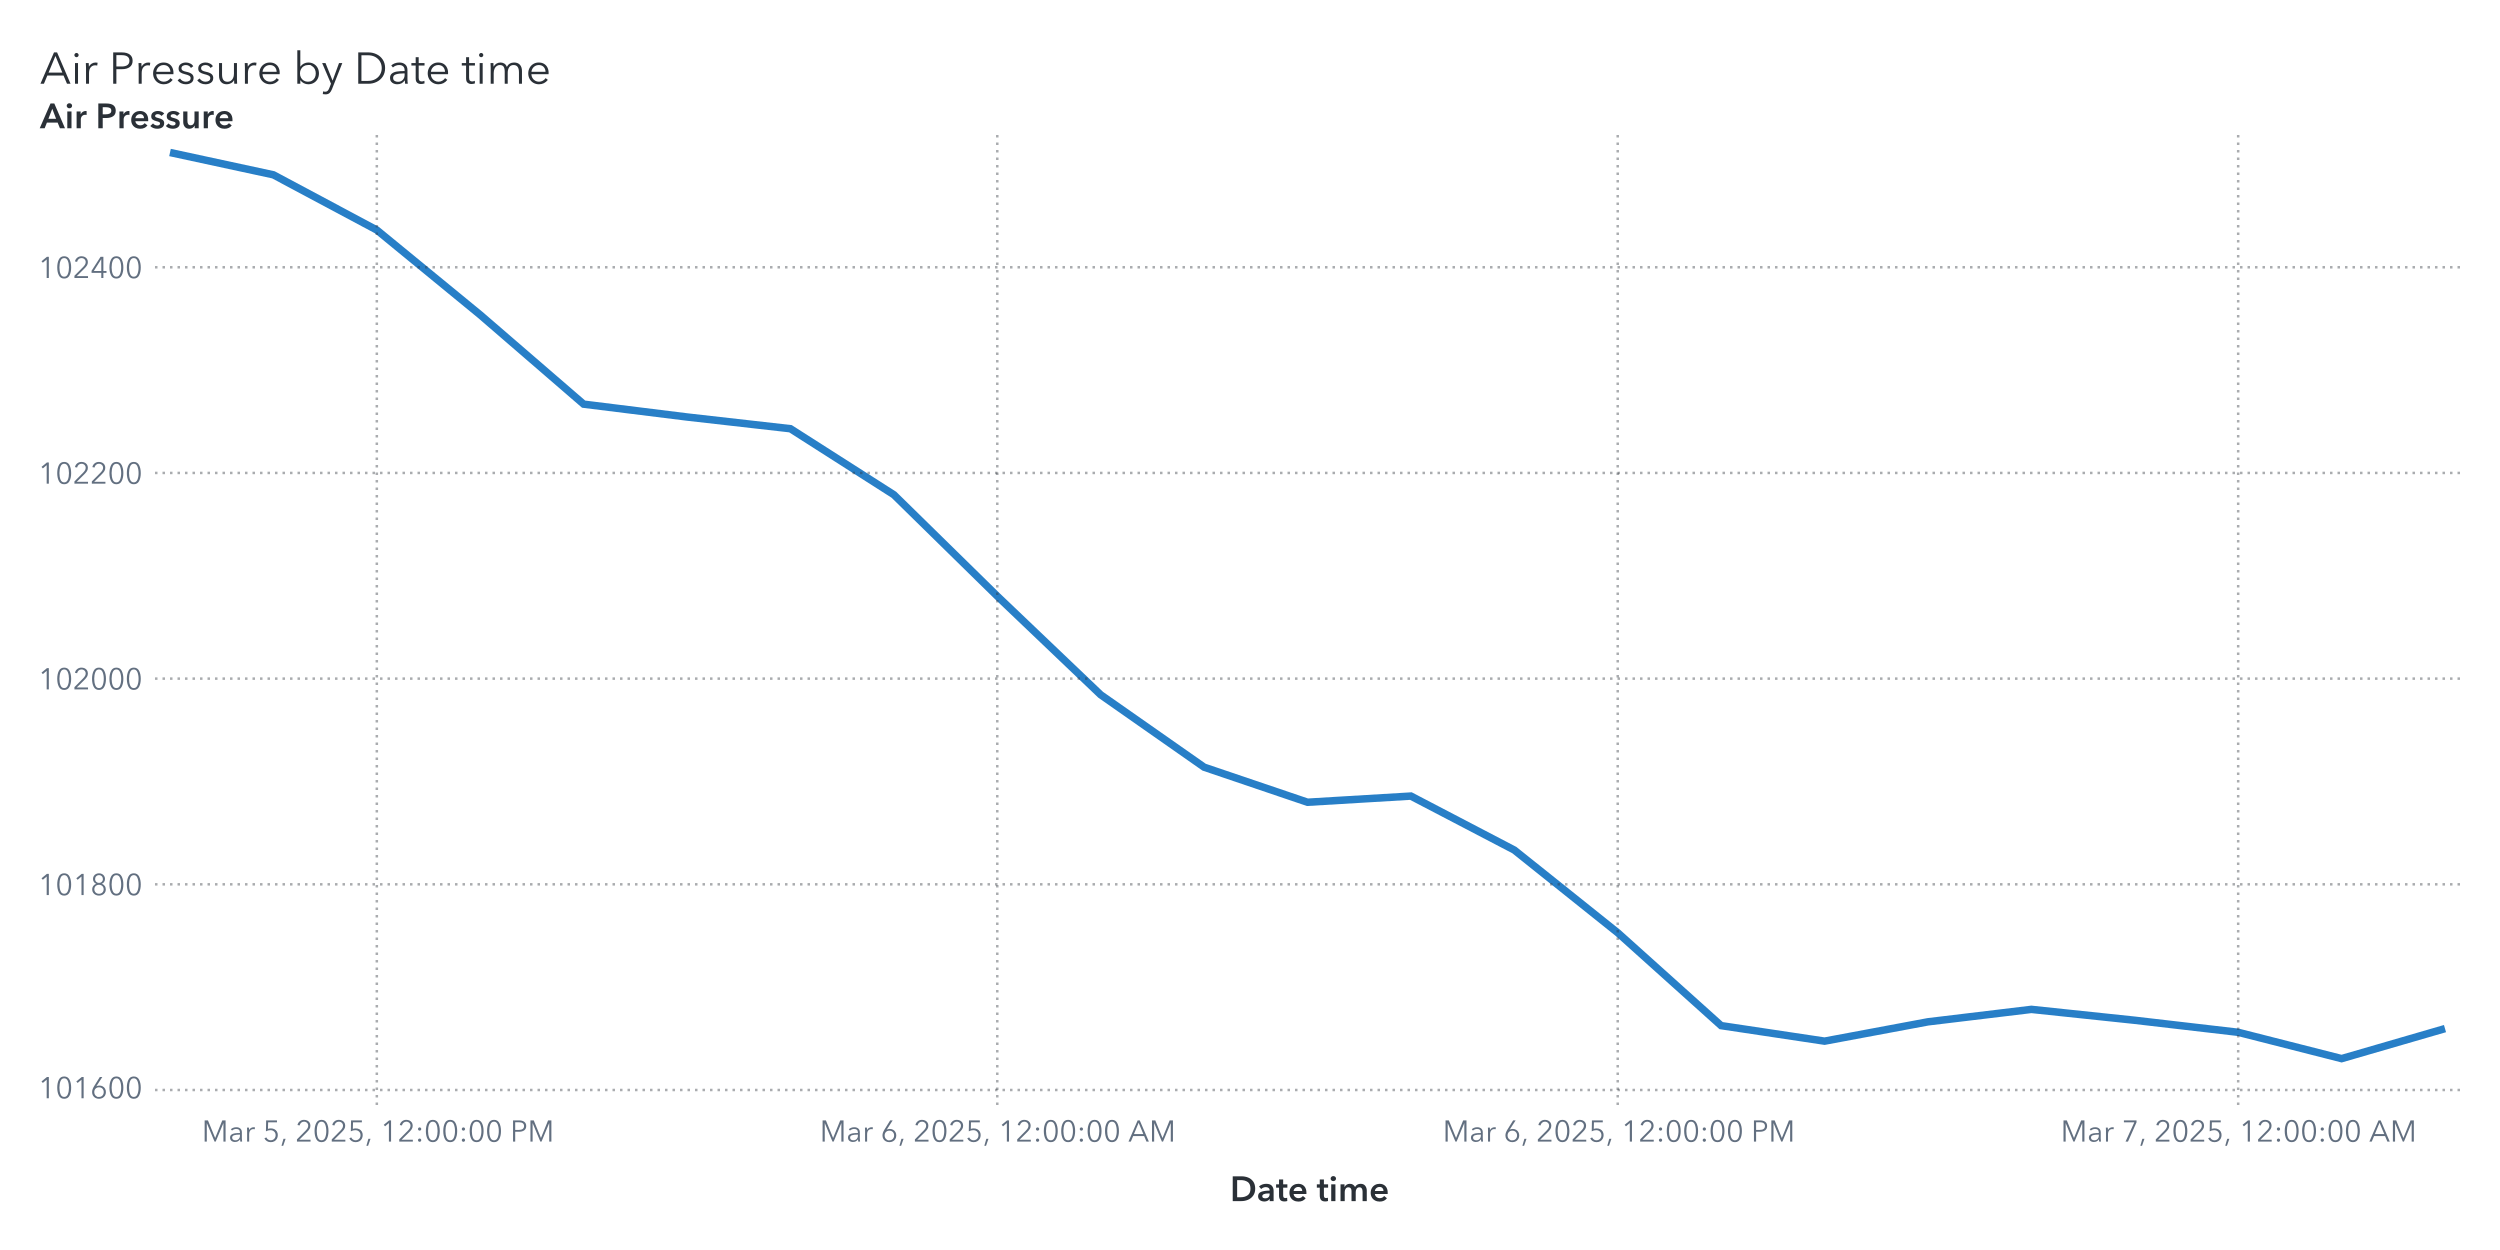
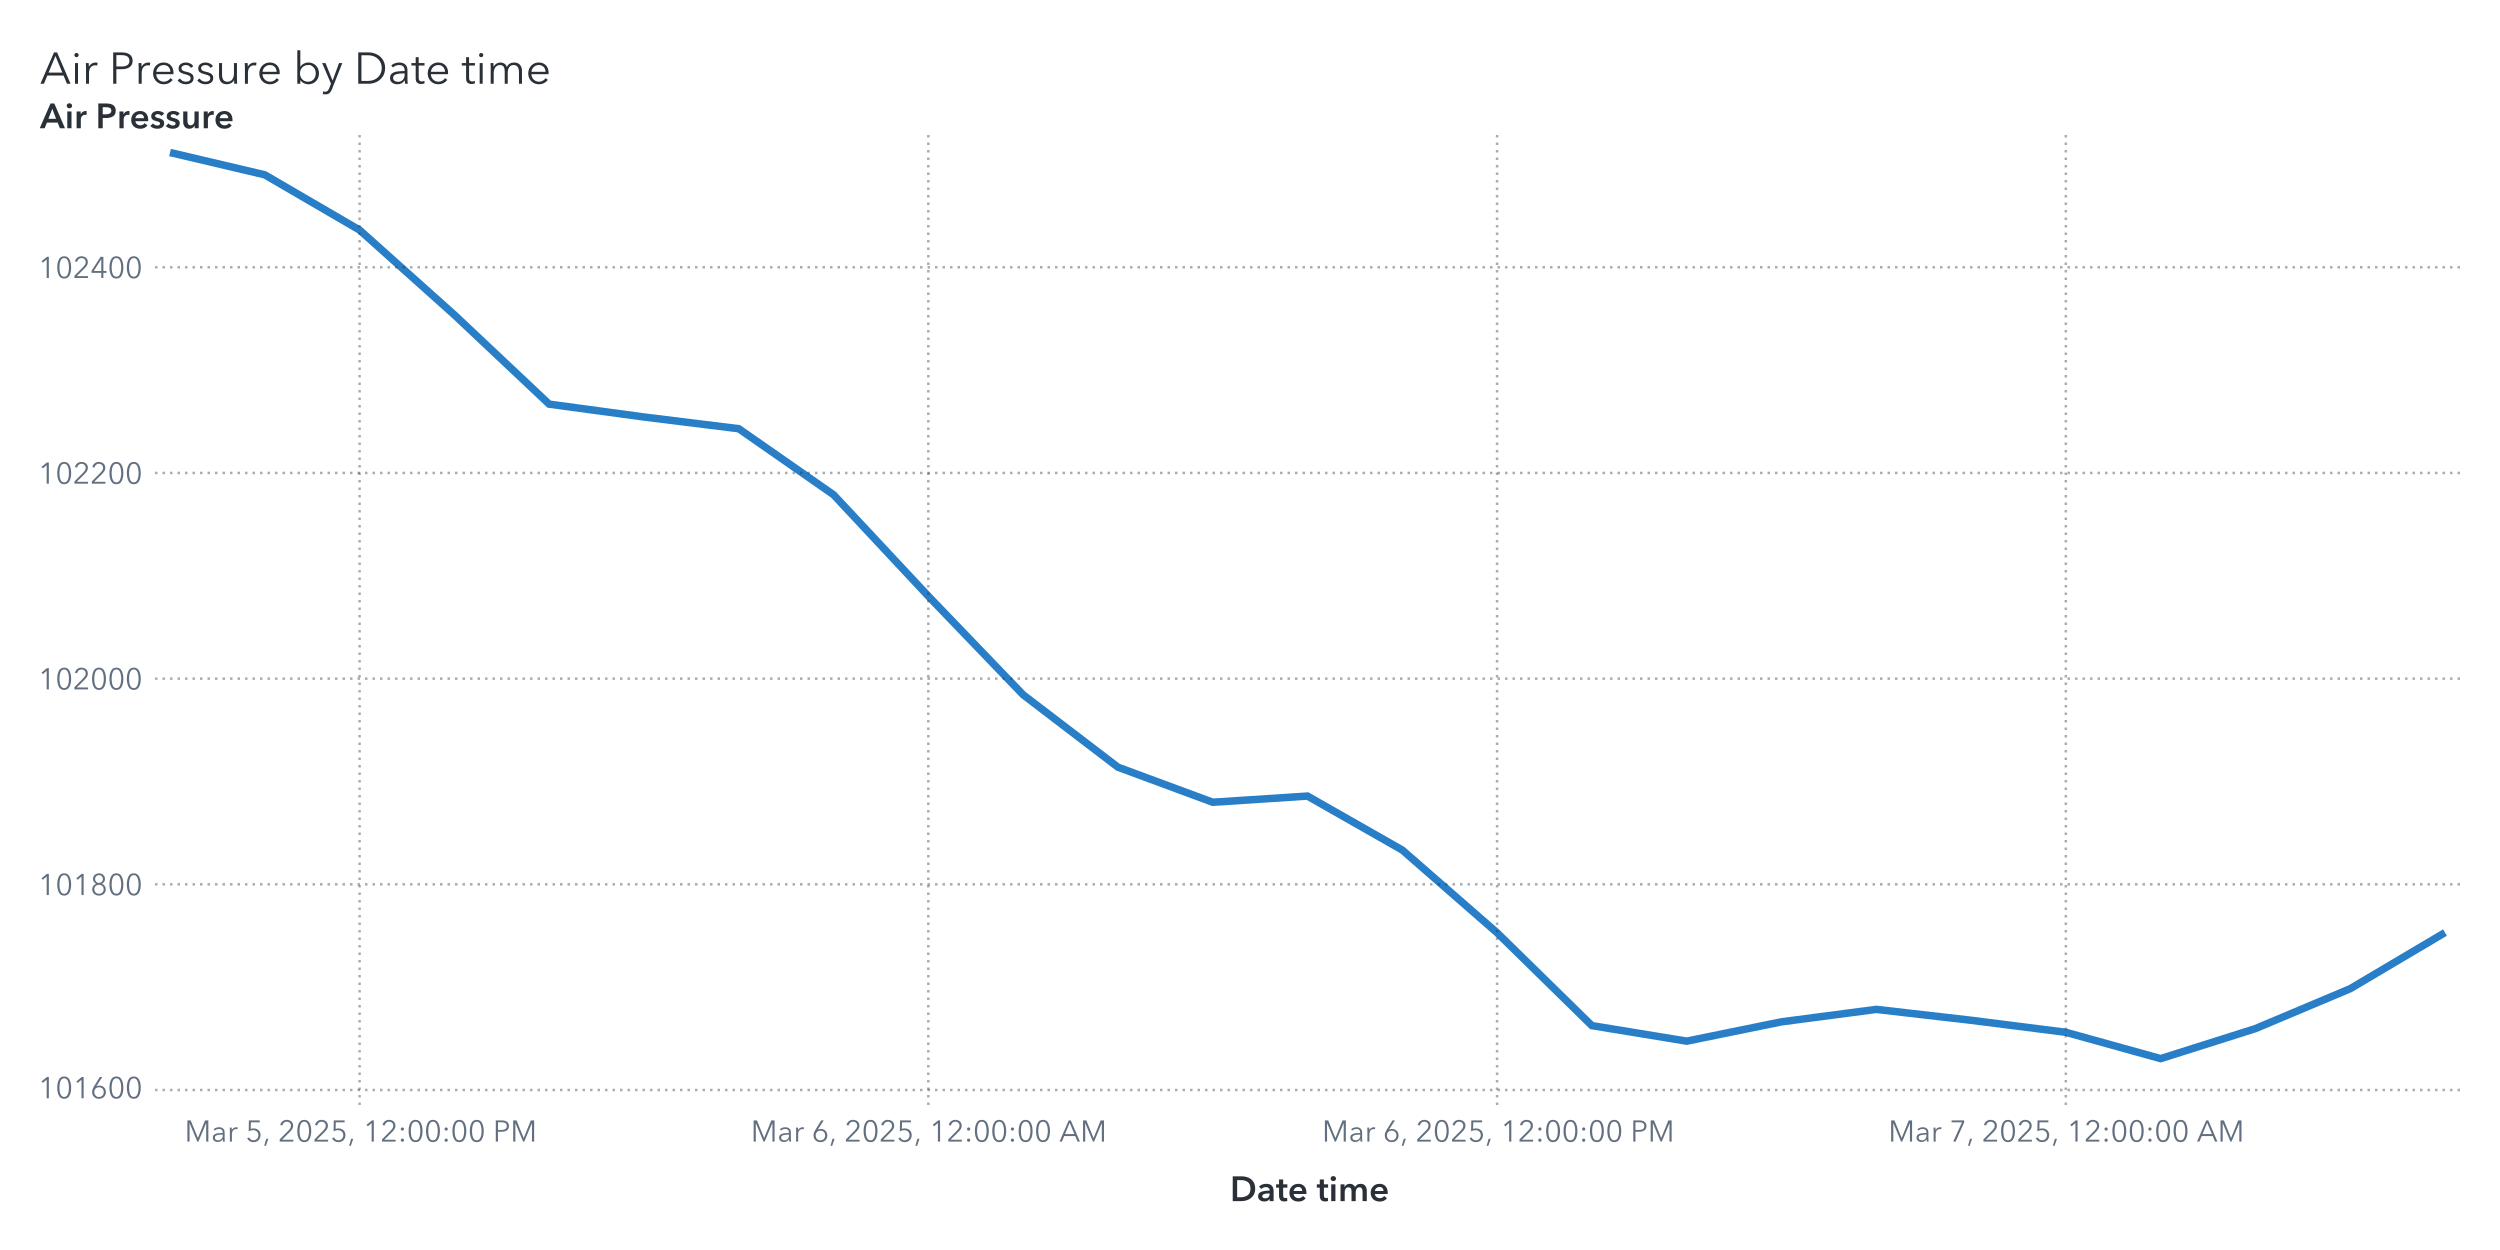
<svg xmlns="http://www.w3.org/2000/svg" xmlns:xlink="http://www.w3.org/1999/xlink" version="1.1" width="1000" height="500" viewBox="0 0 1000 500">
  <rect x="0" y="0" width="1000" height="500" fill="#ffffff">
</rect>
  <g>
    <rect x="0" y="0" rx="5" ry="5" width="1000.0" height="500.0" fill="#ffffff" opacity="0">
</rect>
    <rect x="0" y="0" rx="5" ry="5" width="1000.0" height="500.0" fill="#ffffff" opacity="0">
</rect>
    <rect x="0" y="0" rx="5" ry="5" width="1000.0" height="500.0" fill="#ffffff" opacity="0">
</rect>
    <rect x="0" y="0" rx="5" ry="5" width="1000.0" height="500.0" fill="#ffffff" opacity="0">
</rect>
    <g transform=" translate(16.0 -462.0)">
      <g transform="">
        <g fill="#2a3037" stroke="#2a3037" transform="translate(0 495.5) scale(0.0177 -0.0177)">
          <defs>
            <path id="g65/TT0" d="M89.0 0 L10.0 0 L316.0 708.0 L386.0 708.0 L690.0 0 L610.0 0 L532.0 186.0 L166.0 186.0 L89.0 0Z M193.0 252.0 L505.0 252.0 L349.0 628.0 L193.0 252.0Z">
</path>
          </defs>
          <use x="0" y="0" xlink:href="#g65/TT0" />
          <defs>
            <path id="g105/TT0" d="M125.0 600.0Q 106.0,600.0  91.5,614.0 T 77.0,648.0 Q 77.0,668.0  91.5,682.0 T 125.0,696.0 Q 144.0,696.0  158.5,682.0 T 173.0,648.0 Q 173.0,628.0  158.5,614.0 T 125.0,600.0 Z M159.0 0 L91.0 0 L91.0 468.0 L159.0 468.0 L159.0 0Z">
</path>
          </defs>
          <use x="700.0" y="0" xlink:href="#g105/TT0" />
          <defs>
            <path id="g114/TT0" d="M86.0 468.0 L151.0 468.0Q 155.0,418.0  155.0,388.0  L157.0 388.0Q 177.0,429.0  217.5,454.5 T 307.0,480.0 Q 334.0,480.0  352.0,475.0  L343.0 411.0Q 337.0,413.0  322.5,415.0 T 295.0,417.0 Q 236.0,417.0  197.0,372.5 T 158.0,240.0  L158.0 0 L90.0 0 L90.0 365.0Q 90.0,425.0  86.0,468.0 Z">
</path>
          </defs>
          <use x="950.0" y="0" xlink:href="#g114/TT0" />
          <defs>
            <path id="g80/TT0" d="M294.0 708.0Q 405.0,708.0  469.0,660.0 T 533.0,519.0 Q 533.0,426.0  468.0,377.5 T 292.0,329.0  L166.0 329.0 L166.0 0 L94.0 0 L94.0 708.0 L294.0 708.0Z M288.0 390.0Q 372.0,390.0  416.5,423.0 T 461.0,519.0 Q 461.0,583.0  416.5,614.5 T 288.0,646.0  L166.0 646.0 L166.0 390.0 L288.0 390.0Z">
</path>
          </defs>
          <use x="1560.0" y="0" xlink:href="#g80/TT0" />
          <use x="2140.0" y="0" xlink:href="#g114/TT0" />
          <defs>
            <path id="g101/TT0" d="M515.0 216.0 L127.0 216.0Q 128.0,169.0  150.5,130.5 T 212.0,69.0 T 298.0,46.0 Q 347.0,46.0  387.0,69.5 T 448.0,127.0  L499.0 87.0Q 421.0,-12.0  298.0,-12.0 Q 229.0,-12.0  174.0,20.0 T 87.5,108.0 T 56.0,234.0 Q 56.0,303.0  87.0,359.5 T 172.0,448.0 T 292.0,480.0 Q 363.0,480.0  413.5,449.5 T 490.0,366.0 T 516.0,248.0 Q 516.0,228.0  515.0,216.0 Z M292.0 423.0Q 248.0,423.0  211.5,402.0 T 153.0,345.5 T 128.0,270.0  L447.0 270.0Q 444.0,338.0  403.5,380.5 T 292.0,423.0 Z">
</path>
          </defs>
          <use x="2500.0" y="0" xlink:href="#g101/TT0" />
          <defs>
            <path id="g115/TT0" d="M224.0 423.0Q 183.0,423.0  154.0,404.5 T 125.0,350.0 Q 125.0,318.0  151.0,300.0 T 237.0,270.0 Q 320.0,253.0  359.5,220.0 T 399.0,133.0 Q 399.0,59.0  347.5,23.5 T 223.0,-12.0 Q 167.0,-12.0  118.0,11.0 T 38.0,79.0  L92.0 119.0Q 111.0,87.0  146.5,66.5 T 222.0,46.0 Q 270.0,46.0  301.0,65.5 T 332.0,128.0 Q 332.0,163.0  299.5,182.0 T 194.0,218.0 Q 136.0,232.0  98.0,258.5 T 60.0,344.0 Q 60.0,411.0  108.5,445.5 T 227.0,480.0 Q 277.0,480.0  323.0,457.5 T 391.0,396.0  L339.0 357.0Q 324.0,387.0  293.0,405.0 T 224.0,423.0 Z">
</path>
          </defs>
          <use x="3072.0" y="0" xlink:href="#g115/TT0" />
          <use x="3516.0" y="0" xlink:href="#g115/TT0" />
          <defs>
            <path id="g117/TT0" d="M426.0 80.0 L424.0 80.0Q 405.0,40.0  359.5,14.0 T 264.0,-12.0 Q 177.0,-12.0  131.5,40.0 T 86.0,181.0  L86.0 468.0 L154.0 468.0 L154.0 209.0Q 154.0,130.0  182.5,87.5 T 281.0,45.0 Q 319.0,45.0  351.0,65.5 T 403.0,127.0 T 423.0,228.0  L423.0 468.0 L491.0 468.0 L491.0 103.0Q 491.0,43.0  495.0,0  L430.0 0Q 426.0,50.0  426.0,80.0 Z">
</path>
          </defs>
          <use x="3960.0" y="0" xlink:href="#g117/TT0" />
          <use x="4541.0" y="0" xlink:href="#g114/TT0" />
          <use x="4901.0" y="0" xlink:href="#g101/TT0" />
          <defs>
            <path id="g98/TT0" d="M160.0 0 L92.0 0 L92.0 756.0 L160.0 756.0 L160.0 387.0 L162.0 387.0Q 191.0,431.0  239.0,455.5 T 339.0,480.0 Q 410.0,480.0  465.5,447.5 T 551.0,359.0 T 581.0,234.0 Q 581.0,165.0  551.0,109.0 T 465.5,20.5 T 339.0,-12.0 Q 287.0,-12.0  239.0,12.0 T 162.0,79.0  L160.0 79.0 L160.0 0Z M332.0 423.0Q 280.0,423.0  239.0,398.0 T 175.0,330.0 T 152.0,234.0 Q 152.0,181.0  175.0,138.0 T 239.0,70.5 T 332.0,46.0 Q 387.0,46.0  427.0,71.0 T 488.0,138.5 T 509.0,234.0 Q 509.0,287.0  488.0,330.0 T 427.0,398.0 T 387.0,423.0 Z">
</path>
          </defs>
          <use x="5723.0" y="0" xlink:href="#g98/TT0" />
          <defs>
            <path id="g121/TT0" d="M253.0 73.0 L398.0 468.0 L472.0 468.0 L239.0 -121.0Q 216.0,-180.0  182.5,-210.0 T 92.0,-240.0 Q 61.0,-240.0  31.0,-234.0  L38.0 -172.0Q 62.0,-180.0  88.0,-180.0 Q 121.0,-180.0  141.5,-159.5 T 178.0,-97.0  L216.0 1.0 L16.0 468.0 L92.0 468.0 L251.0 73.0 L253.0 73.0Z">
</path>
          </defs>
          <use x="6360.0" y="0" xlink:href="#g121/TT0" />
          <defs>
            <path id="g68/TT0" d="M329.0 708.0Q 421.0,708.0  507.0,667.5 T 647.0,546.5 T 701.0,354.0 Q 701.0,242.0  647.0,161.5 T 507.0,40.5 T 329.0,0  L94.0 0 L94.0 708.0 L329.0 708.0Z M309.0 64.0Q 411.0,64.0  482.5,105.0 T 589.5,212.0 T 625.0,354.0 Q 625.0,430.0  589.5,496.0 T 482.5,603.0 T 309.0,644.0  L166.0 644.0 L166.0 64.0 L309.0 64.0Z">
</path>
          </defs>
          <use x="7098.0" y="0" xlink:href="#g68/TT0" />
          <defs>
            <path id="g97/TT0" d="M260.0 423.0Q 220.0,423.0  183.0,408.0 T 121.0,368.0  L83.0 413.0Q 113.0,443.0  161.0,461.5 T 267.0,480.0 Q 347.0,480.0  398.0,436.0 T 449.0,310.0  L449.0 105.0Q 449.0,42.0  457.0,0  L396.0 0Q 389.0,40.0  389.0,76.0  L387.0 76.0Q 355.0,30.0  314.5,9.0 T 217.0,-12.0 Q 178.0,-12.0  141.0,2.5 T 79.5,49.0 T 55.0,130.0 Q 55.0,198.0  99.0,232.0 T 212.5,276.5 T 385.0,287.0  L385.0 302.0Q 385.0,362.0  353.0,392.5 T 260.0,423.0 Z M125.0 133.0Q 125.0,87.0  157.0,65.5 T 235.0,44.0 Q 304.0,44.0  344.5,89.0 T 385.0,199.0  L385.0 234.0 L365.0 234.0Q 259.0,234.0  192.0,213.5 T 125.0,133.0 Z">
</path>
          </defs>
          <use x="7855.0" y="0" xlink:href="#g97/TT0" />
          <defs>
            <path id="g116/TT0" d="M169.0 411.0 L169.0 138.0Q 169.0,89.0  187.0,70.5 T 239.0,52.0 Q 268.0,52.0  298.0,67.0  L301.0 8.0Q 264.0,-6.0  221.0,-6.0 Q 173.0,-6.0  137.0,22.0 T 101.0,119.0  L101.0 411.0 L4.0 411.0 L4.0 468.0 L101.0 468.0 L101.0 600.0 L169.0 600.0 L169.0 468.0 L301.0 468.0 L301.0 411.0 L169.0 411.0Z">
</path>
          </defs>
          <use x="8389.0" y="0" xlink:href="#g116/TT0" />
          <use x="8706.0" y="0" xlink:href="#g101/TT0" />
          <use x="9528.0" y="0" xlink:href="#g116/TT0" />
          <use x="9845.0" y="0" xlink:href="#g105/TT0" />
          <defs>
            <path id="g109/TT0" d="M311.0 480.0Q 356.0,480.0  395.0,458.0 T 455.0,381.0 Q 479.0,429.0  521.0,454.5 T 619.0,480.0 Q 706.0,480.0  751.5,428.0 T 797.0,287.0  L797.0 0 L729.0 0 L729.0 259.0Q 729.0,423.0  608.0,423.0 Q 540.0,423.0  507.5,372.5 T 475.0,249.0  L475.0 0 L407.0 0 L407.0 273.0Q 407.0,347.0  382.5,385.0 T 294.0,423.0 Q 260.0,423.0  228.5,402.5 T 177.5,340.5 T 158.0,240.0  L158.0 0 L90.0 0 L90.0 365.0Q 90.0,425.0  86.0,468.0  L151.0 468.0Q 155.0,418.0  155.0,388.0  L157.0 388.0Q 178.0,429.0  219.5,454.5 T 311.0,480.0 Z">
</path>
          </defs>
          <use x="10095.0" y="0" xlink:href="#g109/TT0" />
          <use x="10978.0" y="0" xlink:href="#g101/TT0" />
        </g>
        <text x="0" y="495.5" font-size="13.3pt" font-family="Avenir Next for SAS" fill="#2a3037" opacity="0">
Air Pressure by Date time</text>
      </g>
    </g>
    <g transform=" translate(16.0 -16.0)">
      <defs>
        <clipPath id="ClipPath0">
          <rect x="46" y="68" width="925" height="390">
</rect>
        </clipPath>
      </defs>
      <g clip-path="url(#ClipPath0)">
        <defs>
          <clipPath id="ClipPath1">
            <rect x="46" y="70" width="923" height="388">
</rect>
          </clipPath>
        </defs>
        <g clip-path="url(#ClipPath1)">
-           <polyline id="Polyline_6" points="52.0,77.0  93.36,85.93  134.73,108.02  176.09,141.95  217.45,177.66  258.82,182.8  300.18,187.49  341.55,213.9  382.91,254.46  424.27,293.91  465.64,322.87  507.0,336.9  548.36,334.43  589.73,356.03  631.09,389.1  672.45,426.25  713.82,432.46  755.18,424.73  796.55,419.75  837.91,424.11  879.27,428.92  920.64,439.45  962.0,427.44 " fill="none" stroke="#287fc7" stroke-width="3.0">
+           <polyline id="Polyline_6" points="52.0,77.0  89.92,85.93  127.83,108.02  165.75,141.95  203.67,177.66  241.58,182.8  279.5,187.49  317.42,213.9  355.33,254.46  393.25,293.91  431.17,322.87  469.08,336.9  507.0,334.43  544.92,356.03  582.83,389.1  620.75,426.25  658.67,432.46  696.58,424.73  734.5,419.75  772.42,424.11  810.33,428.92  848.25,439.45  886.17,427.44  924.08,411.48  962.0,389.02 " fill="none" stroke="#287fc7" stroke-width="3.0">
</polyline>
        </g>
        <path d="M46.0 452.0L969.0 452.0" stroke="#2a3037" stroke-dasharray="1,2" fill="none" opacity="0.4">
</path>
        <path d="M46.0 369.73L969.0 369.73" stroke="#2a3037" stroke-dasharray="1,2" fill="none" opacity="0.4">
</path>
        <path d="M46.0 287.45L969.0 287.45" stroke="#2a3037" stroke-dasharray="1,2" fill="none" opacity="0.4">
</path>
        <path d="M46.0 205.18L969.0 205.18" stroke="#2a3037" stroke-dasharray="1,2" fill="none" opacity="0.4">
</path>
        <path d="M46.0 122.91L969.0 122.91" stroke="#2a3037" stroke-dasharray="1,2" fill="none" opacity="0.4">
</path>
-         <path d="M134.73 458.0L134.73 70.0" stroke="#2a3037" stroke-dasharray="1,2" fill="none" opacity="0.4">
- </path>
-         <path d="M382.91 458.0L382.91 70.0" stroke="#2a3037" stroke-dasharray="1,2" fill="none" opacity="0.4">
- </path>
-         <path d="M631.09 458.0L631.09 70.0" stroke="#2a3037" stroke-dasharray="1,2" fill="none" opacity="0.4">
- </path>
-         <path d="M879.27 458.0L879.27 70.0" stroke="#2a3037" stroke-dasharray="1,2" fill="none" opacity="0.4">
+         <path d="M127.83 458.0L127.83 70.0" stroke="#2a3037" stroke-dasharray="1,2" fill="none" opacity="0.4">
+ </path>
+         <path d="M355.33 458.0L355.33 70.0" stroke="#2a3037" stroke-dasharray="1,2" fill="none" opacity="0.4">
+ </path>
+         <path d="M582.83 458.0L582.83 70.0" stroke="#2a3037" stroke-dasharray="1,2" fill="none" opacity="0.4">
+ </path>
+         <path d="M810.33 458.0L810.33 70.0" stroke="#2a3037" stroke-dasharray="1,2" fill="none" opacity="0.4">
</path>
      </g>
      <defs>
        <clipPath id="ClipPath2">
          <rect x="0" y="71" width="46" height="387">
</rect>
        </clipPath>
      </defs>
      <g clip-path="url(#ClipPath2)">
        <g fill="#626f80" stroke="#626f80" transform="translate(-0.76 455.3) scale(0.012 -0.012)">
          <defs>
            <path id="g49/TT0" d="M358.0 0 L286.0 0 L286.0 619.0 L158.0 510.0 L114.0 560.0 L294.0 708.0 L358.0 708.0 L358.0 0Z">
</path>
          </defs>
          <use x="0" y="0" xlink:href="#g49/TT0" />
          <defs>
            <path id="g48/TT0" d="M522.0 353.0Q 522.0,195.0  467.0,88.5 T 290.0,-18.0 Q 167.0,-18.0  112.5,88.5 T 58.0,353.0 Q 58.0,512.0  112.5,619.0 T 290.0,726.0 Q 412.0,726.0  467.0,618.5 T 522.0,353.0 Z M131.0 353.0Q 131.0,226.0  167.5,135.0 T 290.0,44.0 Q 375.0,44.0  412.0,135.5 T 449.0,353.0 Q 449.0,480.0  412.0,572.5 T 290.0,665.0 Q 204.0,665.0  167.5,573.0 T 131.0,353.0 Z">
</path>
          </defs>
          <use x="580.0" y="0" xlink:href="#g48/TT0" />
          <use x="1160.0" y="0" xlink:href="#g49/TT0" />
          <defs>
            <path id="g54/TT0" d="M203.0 397.0Q 218.0,409.0  247.0,416.0 T 304.0,423.0 Q 365.0,423.0  414.5,395.5 T 492.0,318.0 T 520.0,205.0 Q 520.0,140.0  490.5,89.5 T 408.5,10.5 T 290.0,-18.0 Q 224.0,-18.0  171.5,10.5 T 89.5,89.5 T 60.0,205.0 Q 60.0,255.0  77.0,301.5 T 124.0,397.0  L317.0 708.0 L400.0 708.0 L201.0 399.0 L203.0 397.0Z M290.0 43.0Q 336.0,43.0  372.0,64.0 T 428.0,122.0 T 448.0,205.0 Q 448.0,275.0  405.0,320.0 T 290.0,365.0 Q 218.0,365.0  175.0,320.0 T 132.0,205.0 Q 132.0,159.0  152.0,122.0 T 208.0,64.0 T 244.0,43.0 Z">
</path>
          </defs>
          <use x="1740.0" y="0" xlink:href="#g54/TT0" />
          <use x="2320.0" y="0" xlink:href="#g48/TT0" />
          <use x="2900.0" y="0" xlink:href="#g48/TT0" />
        </g>
-         <text id="Text_31" x="41.0" y="455.3" font-size="9.0pt" font-family="Avenir Next for SAS" fill="#626f80" text-anchor="end" opacity="0">
+         <text id="Text_33" x="41.0" y="455.3" font-size="9.0pt" font-family="Avenir Next for SAS" fill="#626f80" text-anchor="end" opacity="0">
101600</text>
        <g fill="#626f80" stroke="#626f80" transform="translate(-0.76 374.03) scale(0.012 -0.012)">
          <use x="0" y="0" xlink:href="#g49/TT0" />
          <use x="580.0" y="0" xlink:href="#g48/TT0" />
          <use x="1160.0" y="0" xlink:href="#g49/TT0" />
          <defs>
            <path id="g56/TT0" d="M517.0 186.0Q 517.0,126.0  486.0,79.5 T 403.0,7.5 T 290.0,-18.0 Q 229.0,-18.0  177.0,7.5 T 94.0,79.5 T 63.0,186.0 Q 63.0,256.0  100.5,306.5 T 197.0,375.0  L197.0 377.0Q 150.0,393.0  120.0,437.5 T 90.0,537.0 Q 90.0,593.0  117.0,636.0 T 190.0,702.5 T 290.0,726.0 Q 344.0,726.0  390.0,702.5 T 463.0,636.0 T 490.0,537.0 Q 490.0,482.0  460.0,437.5 T 383.0,377.0  L383.0 375.0Q 442.0,358.0  479.5,307.0 T 517.0,186.0 Z M290.0 406.0Q 345.0,406.0  382.5,442.0 T 420.0,533.0 Q 420.0,590.0  383.0,627.5 T 290.0,665.0 Q 234.0,665.0  197.0,627.5 T 160.0,533.0 Q 160.0,478.0  197.5,442.0 T 290.0,406.0 Z M290.0 43.0Q 359.0,43.0  402.0,86.0 T 445.0,194.0 Q 445.0,258.0  402.0,300.0 T 290.0,342.0 Q 221.0,342.0  178.0,300.0 T 135.0,194.0 Q 135.0,129.0  178.0,86.0 T 290.0,43.0 Z">
</path>
          </defs>
          <use x="1740.0" y="0" xlink:href="#g56/TT0" />
          <use x="2320.0" y="0" xlink:href="#g48/TT0" />
          <use x="2900.0" y="0" xlink:href="#g48/TT0" />
        </g>
-         <text id="Text_32" x="41.0" y="374.03" font-size="9.0pt" font-family="Avenir Next for SAS" fill="#626f80" text-anchor="end" opacity="0">
+         <text id="Text_34" x="41.0" y="374.03" font-size="9.0pt" font-family="Avenir Next for SAS" fill="#626f80" text-anchor="end" opacity="0">
101800</text>
        <g fill="#626f80" stroke="#626f80" transform="translate(-0.76 291.76) scale(0.012 -0.012)">
          <use x="0" y="0" xlink:href="#g49/TT0" />
          <use x="580.0" y="0" xlink:href="#g48/TT0" />
          <defs>
            <path id="g50/TT0" d="M51.0 0 L51.0 75.0 L341.0 368.0Q 380.0,408.0  403.0,447.0 T 426.0,530.0 Q 426.0,590.0  385.5,627.5 T 286.0,665.0 Q 230.0,665.0  191.0,630.0 T 140.0,539.0  L69.0 553.0Q 84.0,629.0  144.0,677.5 T 286.0,726.0 Q 344.0,726.0  392.5,703.5 T 470.0,637.0 T 499.0,531.0 Q 499.0,469.0  470.0,421.5 T 384.0,317.0  L129.0 64.0 L504.0 64.0 L504.0 0 L51.0 0Z">
</path>
          </defs>
          <use x="1160.0" y="0" xlink:href="#g50/TT0" />
          <use x="1740.0" y="0" xlink:href="#g48/TT0" />
          <use x="2320.0" y="0" xlink:href="#g48/TT0" />
          <use x="2900.0" y="0" xlink:href="#g48/TT0" />
        </g>
-         <text id="Text_33" x="41.0" y="291.76" font-size="9.0pt" font-family="Avenir Next for SAS" fill="#626f80" text-anchor="end" opacity="0">
+         <text id="Text_35" x="41.0" y="291.76" font-size="9.0pt" font-family="Avenir Next for SAS" fill="#626f80" text-anchor="end" opacity="0">
102000</text>
        <g fill="#626f80" stroke="#626f80" transform="translate(-0.76 209.48) scale(0.012 -0.012)">
          <use x="0" y="0" xlink:href="#g49/TT0" />
          <use x="580.0" y="0" xlink:href="#g48/TT0" />
          <use x="1160.0" y="0" xlink:href="#g50/TT0" />
          <use x="1740.0" y="0" xlink:href="#g50/TT0" />
          <use x="2320.0" y="0" xlink:href="#g48/TT0" />
          <use x="2900.0" y="0" xlink:href="#g48/TT0" />
        </g>
-         <text id="Text_34" x="41.0" y="209.48" font-size="9.0pt" font-family="Avenir Next for SAS" fill="#626f80" text-anchor="end" opacity="0">
+         <text id="Text_36" x="41.0" y="209.48" font-size="9.0pt" font-family="Avenir Next for SAS" fill="#626f80" text-anchor="end" opacity="0">
102200</text>
        <g fill="#626f80" stroke="#626f80" transform="translate(-0.76 127.21) scale(0.012 -0.012)">
          <use x="0" y="0" xlink:href="#g49/TT0" />
          <use x="580.0" y="0" xlink:href="#g48/TT0" />
          <use x="1160.0" y="0" xlink:href="#g50/TT0" />
          <defs>
            <path id="g52/TT0" d="M436.0 234.0 L540.0 234.0 L540.0 171.0 L436.0 171.0 L436.0 0 L366.0 0 L366.0 171.0 L42.0 171.0 L42.0 241.0 L342.0 708.0 L436.0 708.0 L436.0 234.0Z M366.0 627.0 L364.0 627.0 L117.0 234.0 L366.0 234.0 L366.0 627.0Z">
</path>
          </defs>
          <use x="1740.0" y="0" xlink:href="#g52/TT0" />
          <use x="2320.0" y="0" xlink:href="#g48/TT0" />
          <use x="2900.0" y="0" xlink:href="#g48/TT0" />
        </g>
-         <text id="Text_35" x="41.0" y="127.21" font-size="9.0pt" font-family="Avenir Next for SAS" fill="#626f80" text-anchor="end" opacity="0">
+         <text id="Text_37" x="41.0" y="127.21" font-size="9.0pt" font-family="Avenir Next for SAS" fill="#626f80" text-anchor="end" opacity="0">
102400</text>
      </g>
      <g fill="#2a3037" stroke="#2a3037" transform="translate(0 67.31) scale(0.014 -0.014)">
        <defs>
          <path id="g65/TT1" d="M300.0 708.0 L409.0 708.0 L714.0 0 L570.0 0 L504.0 162.0 L197.0 162.0 L133.0 0 L-8.0 0 L300.0 708.0Z M460.0 270.0 L351.0 558.0 L240.0 270.0 L460.0 270.0Z">
</path>
        </defs>
        <use x="0" y="0" xlink:href="#g65/TT1" />
        <defs>
          <path id="g105/TT1" d="M133.0 715.0Q 166.0,715.0  188.5,694.5 T 211.0,643.0 Q 211.0,612.0  188.5,591.5 T 133.0,571.0 Q 101.0,571.0  79.0,592.5 T 57.0,643.0 Q 57.0,672.0  79.0,693.5 T 133.0,715.0 Z M74.0 480.0 L194.0 480.0 L194.0 0 L74.0 0 L74.0 480.0Z">
</path>
        </defs>
        <use x="706.0" y="0" xlink:href="#g105/TT1" />
        <defs>
          <path id="g114/TT1" d="M187.0 480.0 L187.0 400.0 L189.0 400.0Q 209.0,443.0  246.0,468.5 T 329.0,494.0 Q 346.0,494.0  358.0,491.0  L358.0 381.0Q 338.0,386.0  321.0,386.0 Q 272.0,386.0  243.0,363.0 T 203.0,310.5 T 192.0,257.0  L192.0 0 L72.0 0 L72.0 480.0 L187.0 480.0Z">
</path>
        </defs>
        <use x="974.0" y="0" xlink:href="#g114/TT1" />
        <defs>
          <path id="g80/TT1" d="M309.0 708.0Q 576.0,708.0  576.0,503.0 Q 576.0,393.0  500.0,343.0 T 301.0,293.0  L204.0 293.0 L204.0 0 L78.0 0 L78.0 708.0 L309.0 708.0Z M449.0 503.0Q 449.0,560.0  407.5,581.0 T 296.0,602.0  L204.0 602.0 L204.0 399.0 L292.0 399.0Q 363.0,399.0  406.0,422.0 T 449.0,503.0 Z">
</path>
        </defs>
        <use x="1588.0" y="0" xlink:href="#g80/TT1" />
        <use x="2198.0" y="0" xlink:href="#g114/TT1" />
        <defs>
          <path id="g101/TT1" d="M529.0 202.0 L164.0 202.0Q 168.0,152.0  208.0,118.0 T 301.0,84.0 Q 384.0,84.0  428.0,146.0  L508.0 82.0Q 437.0,-14.0  302.0,-14.0 Q 228.0,-14.0  169.5,16.5 T 77.5,104.0 T 44.0,237.0 Q 44.0,313.0  77.0,371.5 T 168.0,462.0 T 298.0,494.0 Q 402.0,494.0  466.0,427.0 T 530.0,234.0 Q 530.0,213.0  529.0,202.0 Z M297.0 404.0Q 244.0,404.0  206.0,371.0 T 164.0,288.0  L410.0 288.0Q 410.0,338.0  381.0,371.0 T 297.0,404.0 Z">
</path>
        </defs>
        <use x="2562.0" y="0" xlink:href="#g101/TT1" />
        <defs>
          <path id="g115/TT1" d="M230.0 404.0Q 198.0,404.0  175.5,391.0 T 153.0,352.0 Q 153.0,327.0  176.0,315.0 T 257.0,289.0 Q 325.0,273.0  368.5,241.0 T 412.0,146.0 Q 412.0,64.0  355.5,25.0 T 212.0,-14.0 Q 155.0,-14.0  102.0,7.0 T 15.0,65.0  L94.0 139.0Q 114.0,112.0  146.5,95.5 T 217.0,79.0 Q 248.0,79.0  271.0,93.0 T 294.0,136.0 Q 294.0,164.0  269.5,177.5 T 184.0,205.0 Q 119.0,221.0  80.5,250.5 T 42.0,341.0 Q 42.0,416.0  98.0,455.0 T 233.0,494.0 Q 287.0,494.0  336.0,475.0 T 413.0,421.0  L335.0 352.0Q 318.0,374.0  290.0,389.0 T 230.0,404.0 Z">
</path>
        </defs>
        <use x="3136.0" y="0" xlink:href="#g115/TT1" />
        <use x="3580.0" y="0" xlink:href="#g115/TT1" />
        <defs>
          <path id="g117/TT1" d="M396.0 0 L396.0 77.0 L394.0 77.0Q 377.0,39.0  336.5,12.5 T 245.0,-14.0 Q 157.0,-14.0  112.5,42.5 T 68.0,180.0  L68.0 480.0 L188.0 480.0 L188.0 214.0Q 188.0,86.0  278.0,86.0 Q 332.0,86.0  361.0,124.5 T 390.0,216.0  L390.0 480.0 L510.0 480.0 L510.0 0 L396.0 0Z">
</path>
        </defs>
        <use x="4024.0" y="0" xlink:href="#g117/TT1" />
        <use x="4606.0" y="0" xlink:href="#g114/TT1" />
        <use x="4970.0" y="0" xlink:href="#g101/TT1" />
      </g>
-       <text id="Text_36" x="0" y="67.31" font-size="10.5pt" font-family="Avenir Next for SAS" font-weight="bold" fill="#2a3037" text-anchor="start" opacity="0">
+       <text id="Text_38" x="0" y="67.31" font-size="10.5pt" font-family="Avenir Next for SAS" font-weight="bold" fill="#2a3037" text-anchor="start" opacity="0">
Air Pressure</text>
      <defs>
        <clipPath id="ClipPath3">
          <rect x="46" y="458" width="922" height="42">
</rect>
        </clipPath>
      </defs>
      <g clip-path="url(#ClipPath3)">
-         <g fill="#626f80" stroke="#626f80" transform="translate(64.73 472.65) scale(0.012 -0.012)">
+         <g fill="#626f80" stroke="#626f80" transform="translate(57.83 472.65) scale(0.012 -0.012)">
          <defs>
            <path id="g77/TT0" d="M444.0 122.0 L445.0 122.0 L682.0 708.0 L792.0 708.0 L792.0 0 L720.0 0 L720.0 615.0 L718.0 615.0 L462.0 0 L424.0 0 L168.0 615.0 L166.0 615.0 L166.0 0 L94.0 0 L94.0 708.0 L204.0 708.0 L444.0 122.0Z">
</path>
          </defs>
          <use x="0" y="0" xlink:href="#g77/TT0" />
          <use x="886.0" y="0" xlink:href="#g97/TT0" />
          <use x="1420.0" y="0" xlink:href="#g114/TT0" />
          <defs>
            <path id="g53/TT0" d="M180.0 644.0 L175.0 425.0Q 219.0,441.0  273.0,441.0 Q 339.0,441.0  391.5,413.0 T 473.5,334.5 T 503.0,219.0 Q 503.0,151.0  473.5,97.0 T 390.5,12.5 T 268.0,-18.0 Q 194.0,-18.0  140.0,16.0 T 56.0,111.0  L121.0 140.0Q 140.0,96.0  179.0,70.0 T 264.0,44.0 Q 311.0,44.0  349.0,66.0 T 408.5,126.5 T 430.0,212.0 Q 430.0,289.0  380.5,335.5 T 254.0,382.0 Q 180.0,382.0  107.0,343.0  L114.0 708.0 L475.0 708.0 L475.0 644.0 L180.0 644.0Z">
</path>
          </defs>
          <use x="2030.0" y="0" xlink:href="#g53/TT0" />
          <defs>
            <path id="g44/TT0" d="M102.0 -140.0 L45.0 -140.0 L112.0 95.0 L183.0 95.0 L102.0 -140.0Z">
</path>
          </defs>
          <use x="2610.0" y="0" xlink:href="#g44/TT0" />
          <use x="3120.0" y="0" xlink:href="#g50/TT0" />
          <use x="3700.0" y="0" xlink:href="#g48/TT0" />
          <use x="4280.0" y="0" xlink:href="#g50/TT0" />
          <use x="4860.0" y="0" xlink:href="#g53/TT0" />
          <use x="5440.0" y="0" xlink:href="#g44/TT0" />
          <use x="5950.0" y="0" xlink:href="#g49/TT0" />
          <use x="6530.0" y="0" xlink:href="#g50/TT0" />
          <defs>
            <path id="g58/TT0" d="M150.0 366.0Q 127.0,366.0  111.5,382.0 T 96.0,420.0 Q 96.0,442.0  111.5,458.0 T 150.0,474.0 Q 173.0,474.0  188.5,458.0 T 204.0,420.0 Q 204.0,398.0  188.5,382.0 T 150.0,366.0 Z M150.0 -6.0Q 127.0,-6.0  111.5,10.0 T 96.0,48.0 Q 96.0,70.0  111.5,86.0 T 150.0,102.0 Q 173.0,102.0  188.5,86.0 T 204.0,48.0 Q 204.0,26.0  188.5,10.0 T 150.0,-6.0 Z">
</path>
          </defs>
          <use x="7110.0" y="0" xlink:href="#g58/TT0" />
          <use x="7410.0" y="0" xlink:href="#g48/TT0" />
          <use x="7990.0" y="0" xlink:href="#g48/TT0" />
          <use x="8570.0" y="0" xlink:href="#g58/TT0" />
          <use x="8870.0" y="0" xlink:href="#g48/TT0" />
          <use x="9450.0" y="0" xlink:href="#g48/TT0" />
          <use x="10280.0" y="0" xlink:href="#g80/TT0" />
          <use x="10860.0" y="0" xlink:href="#g77/TT0" />
        </g>
-         <text id="Text_38" x="134.73" y="472.65" font-size="9.0pt" font-family="Avenir Next for SAS" fill="#626f80" text-anchor="middle" opacity="0">
+         <text id="Text_40" x="127.83" y="472.65" font-size="9.0pt" font-family="Avenir Next for SAS" fill="#626f80" text-anchor="middle" opacity="0">
Mar 5, 2025, 12:00:00 PM</text>
-         <g fill="#626f80" stroke="#626f80" transform="translate(311.91 472.65) scale(0.012 -0.012)">
+         <g fill="#626f80" stroke="#626f80" transform="translate(284.33 472.65) scale(0.012 -0.012)">
          <use x="0" y="0" xlink:href="#g77/TT0" />
          <use x="886.0" y="0" xlink:href="#g97/TT0" />
          <use x="1420.0" y="0" xlink:href="#g114/TT0" />
          <use x="2030.0" y="0" xlink:href="#g54/TT0" />
          <use x="2610.0" y="0" xlink:href="#g44/TT0" />
          <use x="3120.0" y="0" xlink:href="#g50/TT0" />
          <use x="3700.0" y="0" xlink:href="#g48/TT0" />
          <use x="4280.0" y="0" xlink:href="#g50/TT0" />
          <use x="4860.0" y="0" xlink:href="#g53/TT0" />
          <use x="5440.0" y="0" xlink:href="#g44/TT0" />
          <use x="5950.0" y="0" xlink:href="#g49/TT0" />
          <use x="6530.0" y="0" xlink:href="#g50/TT0" />
          <use x="7110.0" y="0" xlink:href="#g58/TT0" />
          <use x="7410.0" y="0" xlink:href="#g48/TT0" />
          <use x="7990.0" y="0" xlink:href="#g48/TT0" />
          <use x="8570.0" y="0" xlink:href="#g58/TT0" />
          <use x="8870.0" y="0" xlink:href="#g48/TT0" />
          <use x="9450.0" y="0" xlink:href="#g48/TT0" />
          <use x="10280.0" y="0" xlink:href="#g65/TT0" />
          <use x="10980.0" y="0" xlink:href="#g77/TT0" />
        </g>
-         <text id="Text_39" x="382.91" y="472.65" font-size="9.0pt" font-family="Avenir Next for SAS" fill="#626f80" text-anchor="middle" opacity="0">
+         <text id="Text_41" x="355.33" y="472.65" font-size="9.0pt" font-family="Avenir Next for SAS" fill="#626f80" text-anchor="middle" opacity="0">
Mar 6, 2025, 12:00:00 AM</text>
-         <g fill="#626f80" stroke="#626f80" transform="translate(561.09 472.65) scale(0.012 -0.012)">
+         <g fill="#626f80" stroke="#626f80" transform="translate(512.83 472.65) scale(0.012 -0.012)">
          <use x="0" y="0" xlink:href="#g77/TT0" />
          <use x="886.0" y="0" xlink:href="#g97/TT0" />
          <use x="1420.0" y="0" xlink:href="#g114/TT0" />
          <use x="2030.0" y="0" xlink:href="#g54/TT0" />
          <use x="2610.0" y="0" xlink:href="#g44/TT0" />
          <use x="3120.0" y="0" xlink:href="#g50/TT0" />
          <use x="3700.0" y="0" xlink:href="#g48/TT0" />
          <use x="4280.0" y="0" xlink:href="#g50/TT0" />
          <use x="4860.0" y="0" xlink:href="#g53/TT0" />
          <use x="5440.0" y="0" xlink:href="#g44/TT0" />
          <use x="5950.0" y="0" xlink:href="#g49/TT0" />
          <use x="6530.0" y="0" xlink:href="#g50/TT0" />
          <use x="7110.0" y="0" xlink:href="#g58/TT0" />
          <use x="7410.0" y="0" xlink:href="#g48/TT0" />
          <use x="7990.0" y="0" xlink:href="#g48/TT0" />
          <use x="8570.0" y="0" xlink:href="#g58/TT0" />
          <use x="8870.0" y="0" xlink:href="#g48/TT0" />
          <use x="9450.0" y="0" xlink:href="#g48/TT0" />
          <use x="10280.0" y="0" xlink:href="#g80/TT0" />
          <use x="10860.0" y="0" xlink:href="#g77/TT0" />
        </g>
-         <text id="Text_40" x="631.09" y="472.65" font-size="9.0pt" font-family="Avenir Next for SAS" fill="#626f80" text-anchor="middle" opacity="0">
+         <text id="Text_42" x="582.83" y="472.65" font-size="9.0pt" font-family="Avenir Next for SAS" fill="#626f80" text-anchor="middle" opacity="0">
Mar 6, 2025, 12:00:00 PM</text>
-         <g fill="#626f80" stroke="#626f80" transform="translate(808.27 472.65) scale(0.012 -0.012)">
+         <g fill="#626f80" stroke="#626f80" transform="translate(739.33 472.65) scale(0.012 -0.012)">
          <use x="0" y="0" xlink:href="#g77/TT0" />
          <use x="886.0" y="0" xlink:href="#g97/TT0" />
          <use x="1420.0" y="0" xlink:href="#g114/TT0" />
          <defs>
            <path id="g55/TT0" d="M498.0 642.0 L213.0 0 L132.0 0 L425.0 644.0 L78.0 644.0 L78.0 708.0 L498.0 708.0 L498.0 642.0Z">
</path>
          </defs>
          <use x="2030.0" y="0" xlink:href="#g55/TT0" />
          <use x="2610.0" y="0" xlink:href="#g44/TT0" />
          <use x="3120.0" y="0" xlink:href="#g50/TT0" />
          <use x="3700.0" y="0" xlink:href="#g48/TT0" />
          <use x="4280.0" y="0" xlink:href="#g50/TT0" />
          <use x="4860.0" y="0" xlink:href="#g53/TT0" />
          <use x="5440.0" y="0" xlink:href="#g44/TT0" />
          <use x="5950.0" y="0" xlink:href="#g49/TT0" />
          <use x="6530.0" y="0" xlink:href="#g50/TT0" />
          <use x="7110.0" y="0" xlink:href="#g58/TT0" />
          <use x="7410.0" y="0" xlink:href="#g48/TT0" />
          <use x="7990.0" y="0" xlink:href="#g48/TT0" />
          <use x="8570.0" y="0" xlink:href="#g58/TT0" />
          <use x="8870.0" y="0" xlink:href="#g48/TT0" />
          <use x="9450.0" y="0" xlink:href="#g48/TT0" />
          <use x="10280.0" y="0" xlink:href="#g65/TT0" />
          <use x="10980.0" y="0" xlink:href="#g77/TT0" />
        </g>
-         <text id="Text_41" x="879.27" y="472.65" font-size="9.0pt" font-family="Avenir Next for SAS" fill="#626f80" text-anchor="middle" opacity="0">
+         <text id="Text_43" x="810.33" y="472.65" font-size="9.0pt" font-family="Avenir Next for SAS" fill="#626f80" text-anchor="middle" opacity="0">
Mar 7, 2025, 12:00:00 AM</text>
      </g>
      <g fill="#2a3037" stroke="#2a3037" transform="translate(476.0 496.44) scale(0.014 -0.014)">
        <defs>
          <path id="g68/TT1" d="M329.0 708.0Q 430.0,708.0  518.5,673.0 T 663.5,558.5 T 720.0,354.0 Q 720.0,237.0  663.0,157.0 T 516.5,38.5 T 329.0,0  L78.0 0 L78.0 708.0 L329.0 708.0Z M585.0 354.0Q 585.0,492.0  506.0,546.0 T 309.0,600.0  L204.0 600.0 L204.0 110.0 L309.0 110.0Q 424.0,110.0  504.5,166.5 T 585.0,354.0 Z">
</path>
        </defs>
        <use x="0" y="0" xlink:href="#g68/TT1" />
        <defs>
          <path id="g97/TT1" d="M367.0 61.0Q 349.0,29.0  308.5,8.5 T 218.0,-12.0 Q 175.0,-12.0  134.0,3.0 T 65.5,51.5 T 38.0,137.0 Q 38.0,233.0  131.0,266.5 T 368.0,300.0  L368.0 312.0Q 368.0,354.0  337.0,377.0 T 258.0,400.0 Q 221.0,400.0  186.0,384.5 T 127.0,345.0  L65.0 418.0Q 105.0,455.0  158.5,474.5 T 268.0,494.0 Q 385.0,494.0  433.5,436.0 T 482.0,292.0  L482.0 0 L370.0 0 L370.0 61.0 L367.0 61.0Z M341.0 219.0Q 158.0,219.0  158.0,139.0 Q 158.0,107.0  182.5,93.0 T 242.0,79.0 Q 303.0,79.0  335.5,111.5 T 368.0,202.0  L368.0 219.0 L341.0 219.0Z">
</path>
        </defs>
        <use x="764.0" y="0" xlink:href="#g97/TT1" />
        <defs>
          <path id="g116/TT1" d="M3.0 480.0 L87.0 480.0 L87.0 619.0 L205.0 619.0 L205.0 480.0 L325.0 480.0 L325.0 384.0 L205.0 384.0 L205.0 161.0Q 205.0,125.0  218.0,106.0 T 268.0,87.0 Q 299.0,87.0  319.0,97.0  L323.0 3.0Q 289.0,-10.0  243.0,-10.0 Q 155.0,-10.0  121.0,35.5 T 87.0,160.0  L87.0 384.0 L3.0 384.0 L3.0 480.0Z">
</path>
        </defs>
        <use x="1314.0" y="0" xlink:href="#g116/TT1" />
        <use x="1654.0" y="0" xlink:href="#g101/TT1" />
        <use x="2478.0" y="0" xlink:href="#g116/TT1" />
        <use x="2818.0" y="0" xlink:href="#g105/TT1" />
        <defs>
          <path id="g109/TT1" d="M822.0 300.0 L822.0 0 L702.0 0 L702.0 266.0Q 702.0,394.0  612.0,394.0 Q 560.0,394.0  533.0,354.5 T 506.0,262.0  L506.0 0 L386.0 0 L386.0 290.0Q 386.0,337.0  363.5,365.5 T 297.0,394.0 Q 246.0,394.0  219.0,355.5 T 192.0,264.0  L192.0 0 L72.0 0 L72.0 480.0 L186.0 480.0 L186.0 403.0 L188.0 403.0Q 205.0,442.0  244.0,468.0 T 337.0,494.0 Q 390.0,494.0  428.0,470.0 T 487.0,403.0 Q 511.0,447.0  551.5,470.5 T 645.0,494.0 Q 733.0,494.0  777.5,437.5 T 822.0,300.0 Z">
</path>
        </defs>
        <use x="3086.0" y="0" xlink:href="#g109/TT1" />
        <use x="3976.0" y="0" xlink:href="#g101/TT1" />
      </g>
-       <text id="Text_42" x="507.0" y="496.44" font-size="10.5pt" font-family="Avenir Next for SAS" font-weight="bold" fill="#2a3037" text-anchor="middle" opacity="0">
+       <text id="Text_44" x="507.0" y="496.44" font-size="10.5pt" font-family="Avenir Next for SAS" font-weight="bold" fill="#2a3037" text-anchor="middle" opacity="0">
Date time</text>
    </g>
    <g transform=" translate(16.0 -16.0)">
</g>
    <g transform=" translate(16.0 -16.0)">
</g>
    <g transform=" translate(16.0 -16.0)">
</g>
  </g>
</svg>
